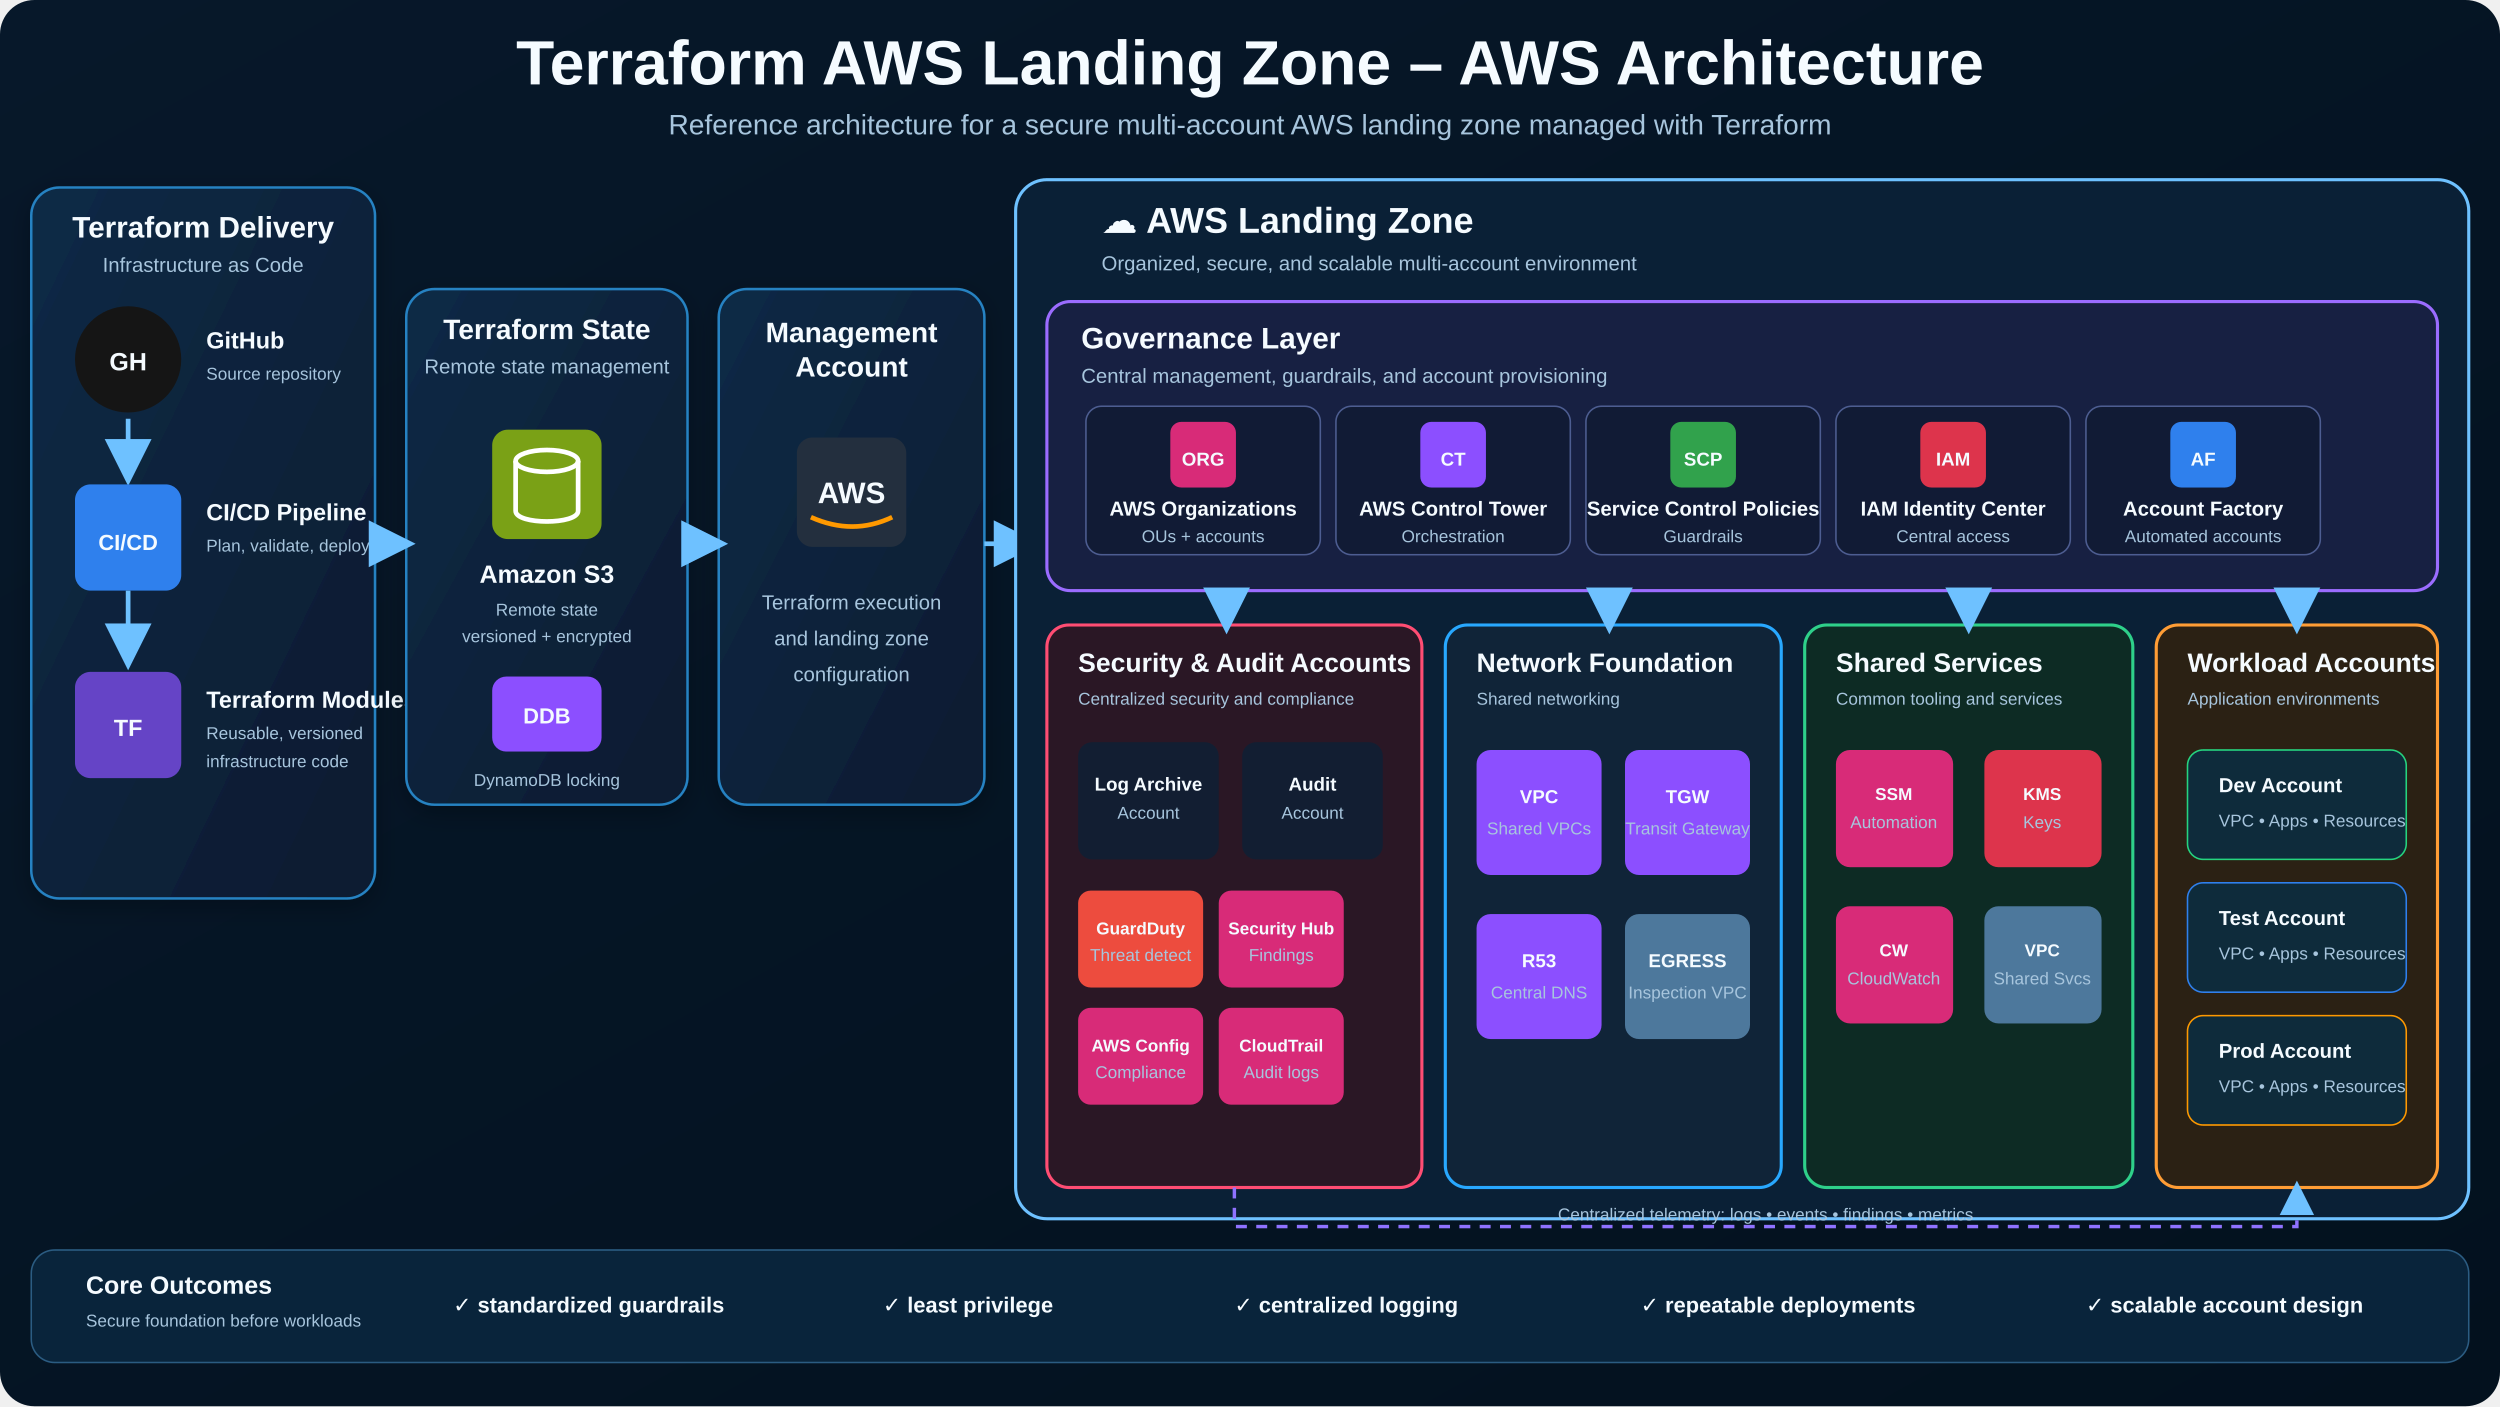
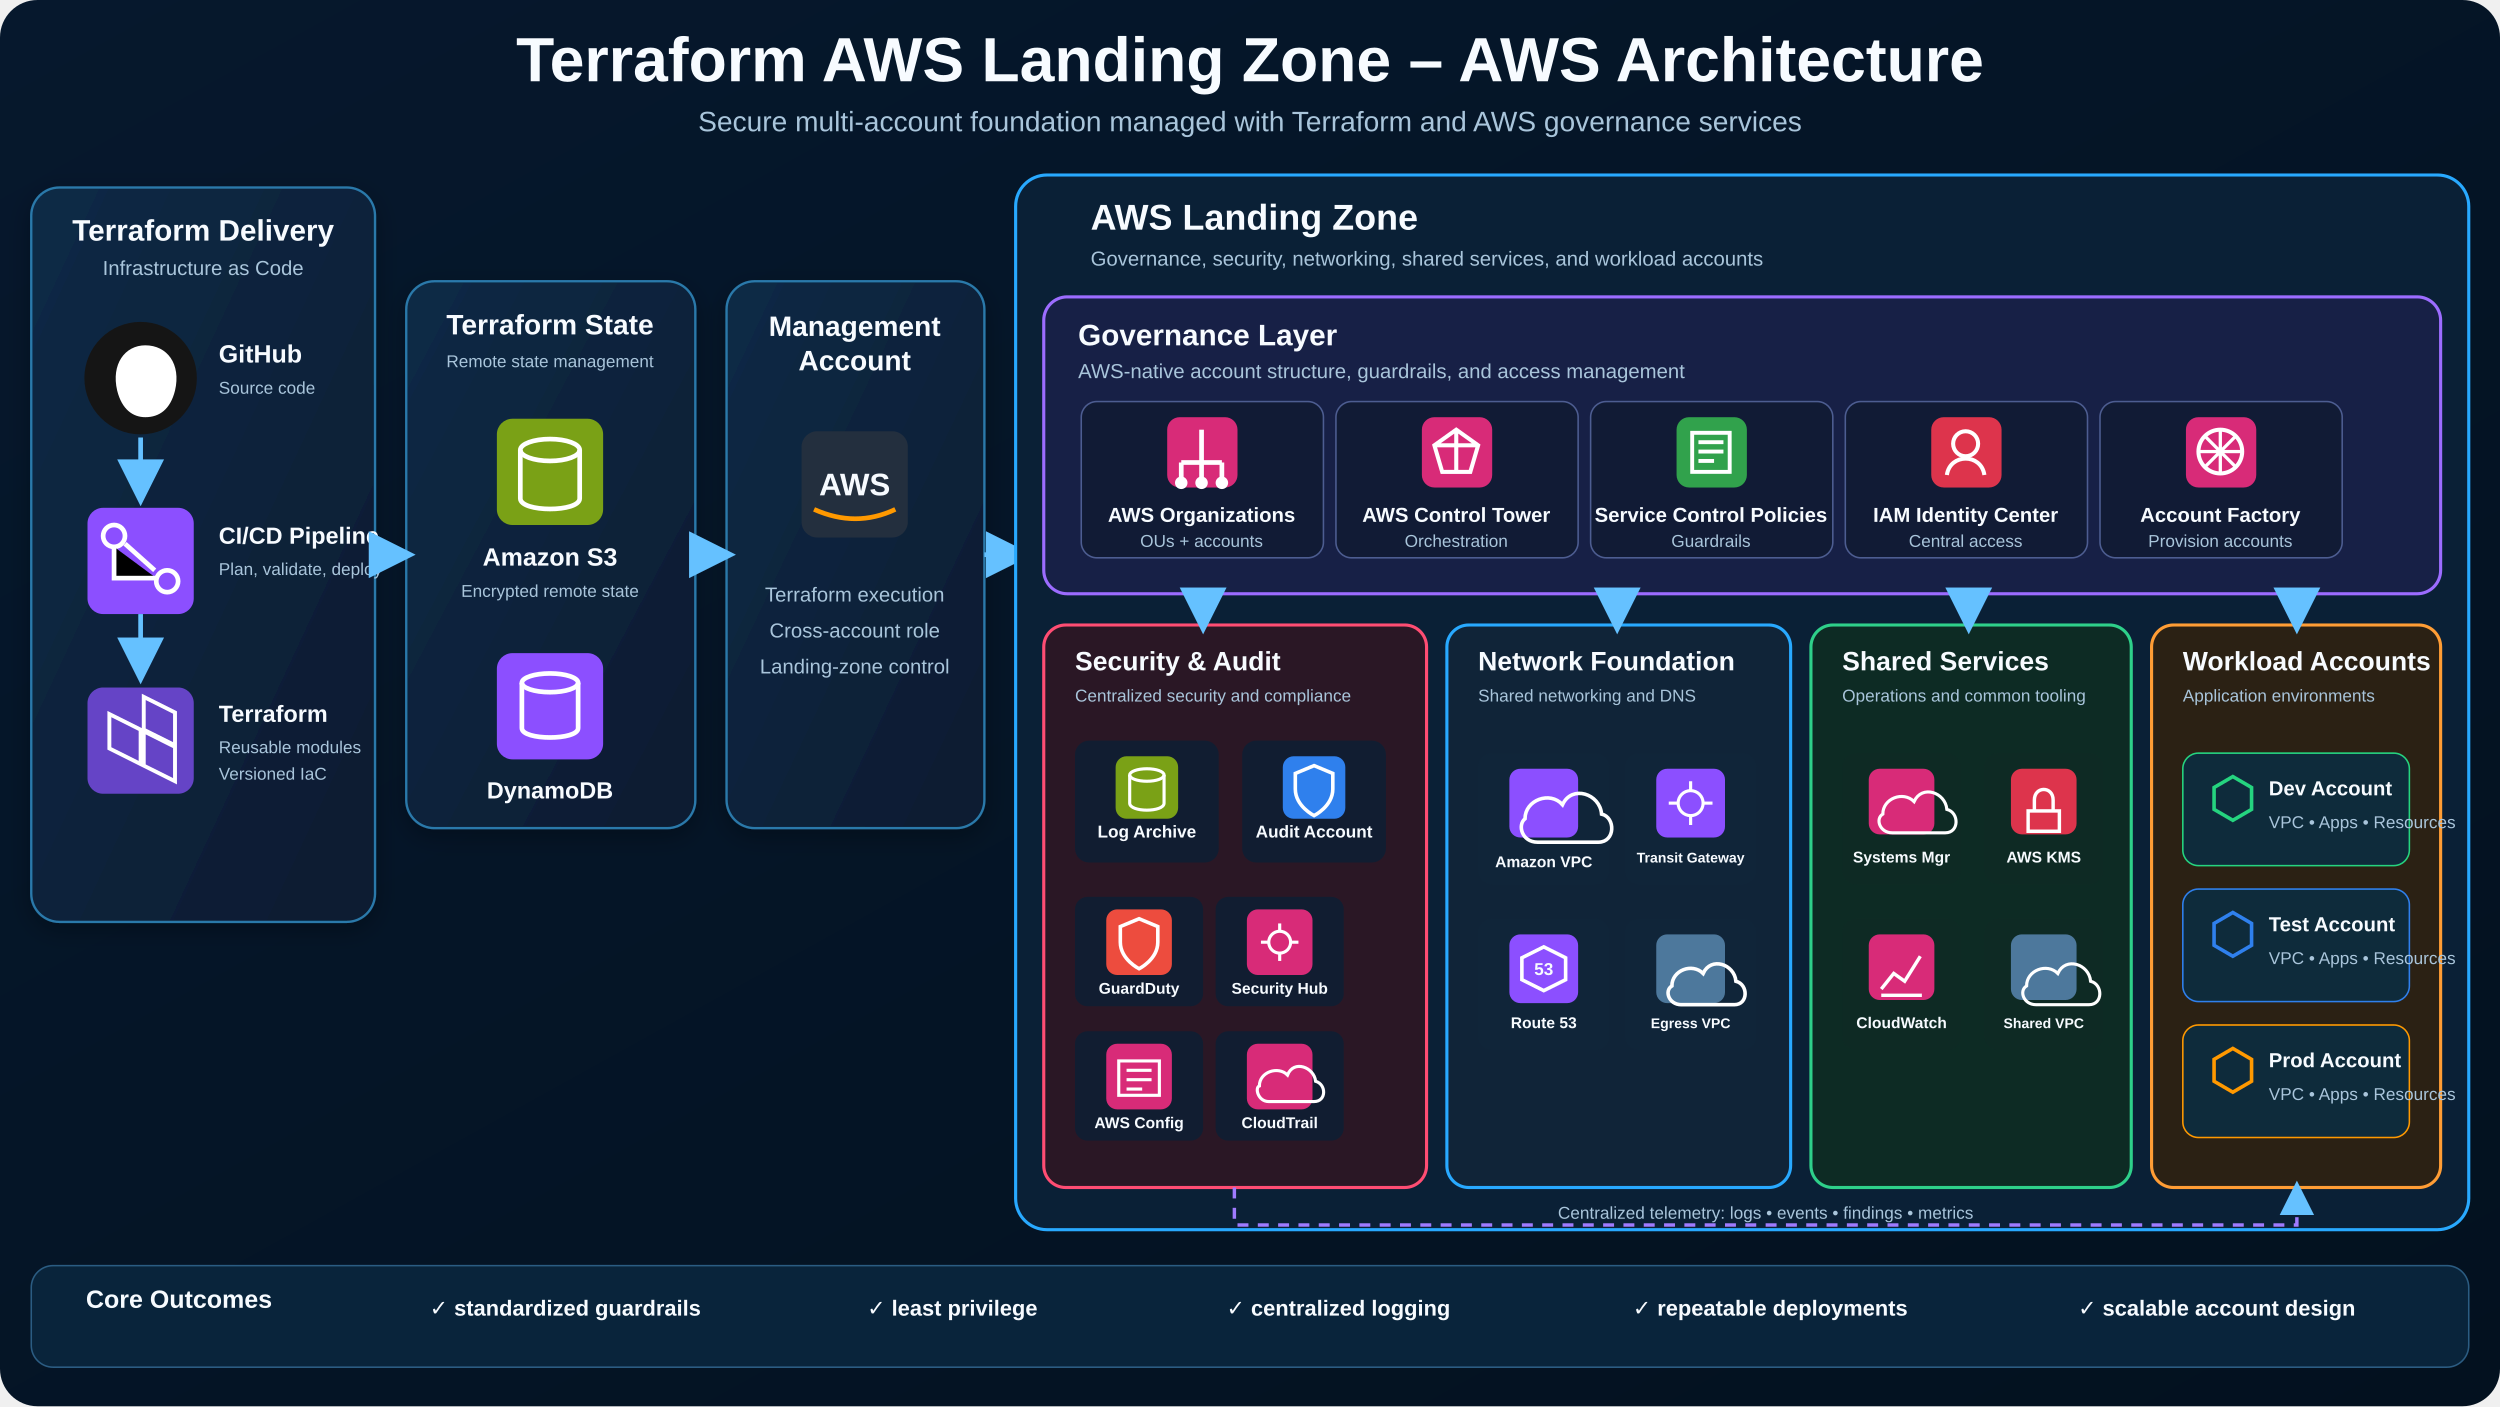
<svg xmlns="http://www.w3.org/2000/svg" width="1600" height="900" viewBox="0 0 1600 900" role="img" aria-labelledby="title desc">
  <defs>
    <linearGradient id="bg" x1="0" y1="0" x2="1" y2="1">
-       <stop stop-color="#07182a" />
-       <stop offset="1" stop-color="#03111e" />
+       <stop stop-color="#06182d" />
+       <stop offset="1" stop-color="#03111f" />
    </linearGradient>
-     <linearGradient id="panel" x1="0" y1="0" x2="1" y2="1">
-       <stop stop-color="#0c2a46" />
+     <linearGradient id="card" x1="0" y1="0" x2="1" y2="1">
+       <stop stop-color="#0b2a46" />
      <stop offset="1" stop-color="#071b30" />
    </linearGradient>
-     <filter id="sh" x="-20%" y="-20%" width="140%" height="140%">
-       <feDropShadow dx="0" dy="5" stdDeviation="8" flood-color="#000" flood-opacity=".26" />
+     <filter id="shadow" x="-20%" y="-20%" width="140%" height="140%">
+       <feDropShadow dx="0" dy="5" stdDeviation="8" flood-color="#000" flood-opacity=".28" />
    </filter>
-     <marker id="arr" markerWidth="10" markerHeight="10" refX="8" refY="5" orient="auto">
-       <path d="M0 0L10 5L0 10Z" fill="#6ec1ff" />
+     <marker id="arrow" markerWidth="10" markerHeight="10" refX="8" refY="5" orient="auto">
+       <path d="M0 0L10 5L0 10Z" fill="#65c1ff" />
    </marker>
    <style>
-     .t{font-family:Arial,Helvetica,sans-serif;fill:#f5fbff}.m{font-family:Arial,Helvetica,sans-serif;fill:#a7c5dd}.h{font-weight:700}
-     .panel{fill:url(#panel);stroke:#2682c2;stroke-width:1.6}.zone{fill:#0a2036;stroke:#6ec1ff;stroke-width:2}.gov{fill:#172042;stroke:#9b6cff;stroke-width:2}
-     .sec{fill:#2a1725;stroke:#ff4d73;stroke-width:2}.net{fill:#102438;stroke:#28a8ff;stroke-width:2}.shared{fill:#0d2b24;stroke:#2ed08a;stroke-width:2}.work{fill:#2b2114;stroke:#ff9d35;stroke-width:2}
-     .line{stroke:#6ec1ff;stroke-width:3;fill:none;marker-end:url(#arr)}.dash{stroke:#8f72ff;stroke-width:2.2;fill:none;stroke-dasharray:7 6;marker-end:url(#arr)}
-     .tiny{font-size:11px}.small{font-size:13px}.cap{font-size:12px;letter-spacing:2px;fill:#78c4ff}
+     .t{font-family:Arial,Helvetica,sans-serif;fill:#f7fbff}.m{font-family:Arial,Helvetica,sans-serif;fill:#a9c5db}.h{font-weight:700}
+     .card{fill:url(#card);stroke:#2c79aa;stroke-width:1.5}.zone{fill:#0a2036;stroke:#28a9ff;stroke-width:2}.gov{fill:#172046;stroke:#9c6cff;stroke-width:2}.sec{fill:#2a1725;stroke:#ff4d73;stroke-width:2}.net{fill:#102438;stroke:#28a9ff;stroke-width:2}.shared{fill:#0d2b24;stroke:#2ed08a;stroke-width:2}.work{fill:#2b2114;stroke:#ff9d35;stroke-width:2}
+     .line{stroke:#65c1ff;stroke-width:3;fill:none;marker-end:url(#arrow)}.dash{stroke:#9f7bff;stroke-width:2.2;fill:none;stroke-dasharray:7 6;marker-end:url(#arrow)}
+     .small{font-size:13px}.tiny{font-size:11px}.cap{font-size:12px;letter-spacing:2px;fill:#6ec1ff}
  </style>
  </defs>
-   <rect width="1600" height="900" rx="22" fill="url(#bg)" />
-   <text x="800" y="54" text-anchor="middle" class="t h" font-size="40">Terraform AWS Landing Zone – AWS Architecture</text>
-   <text x="800" y="86" text-anchor="middle" class="m" font-size="18">Reference architecture for a secure multi-account AWS landing zone managed with Terraform</text>
+   <rect width="1600" height="900" rx="24" fill="url(#bg)" />
+   <text x="800" y="52" text-anchor="middle" class="t h" font-size="40">Terraform AWS Landing Zone – AWS Architecture</text>
+   <text x="800" y="84" text-anchor="middle" class="m" font-size="18">Secure multi-account foundation managed with Terraform and AWS governance services</text>
  <g transform="translate(20 120)">
-     <rect width="220" height="455" rx="18" class="panel" filter="url(#sh)" />
-     <text x="110" y="32" text-anchor="middle" class="t h" font-size="19">Terraform Delivery</text>
-     <text x="110" y="54" text-anchor="middle" class="m small">Infrastructure as Code</text>
-     <circle cx="62" cy="110" r="34" fill="#151515" />
-     <text x="62" y="117" text-anchor="middle" class="t h" font-size="16">GH</text>
-     <text x="112" y="103" class="t h" font-size="15">GitHub</text>
-     <text x="112" y="123" class="m tiny">Source repository</text>
-     <path d="M62 148V185" class="line" />
-     <rect x="28" y="190" width="68" height="68" rx="10" fill="#2f80ed" />
-     <text x="62" y="232" text-anchor="middle" class="t h" font-size="14">CI/CD</text>
-     <text x="112" y="213" class="t h" font-size="15">CI/CD Pipeline</text>
-     <text x="112" y="233" class="m tiny">Plan, validate, deploy</text>
-     <path d="M62 258V303" class="line" />
-     <rect x="28" y="310" width="68" height="68" rx="10" fill="#6544c6" />
-     <text x="62" y="351" text-anchor="middle" class="t h" font-size="15">TF</text>
-     <text x="112" y="333" class="t h" font-size="15">Terraform Modules</text>
-     <text x="112" y="353" class="m tiny">Reusable, versioned</text>
-     <text x="112" y="371" class="m tiny">infrastructure code</text>
-   </g>
-   <g transform="translate(260 185)">
-     <rect width="180" height="330" rx="18" class="panel" filter="url(#sh)" />
-     <text x="90" y="32" text-anchor="middle" class="t h" font-size="18">Terraform State</text>
-     <text x="90" y="54" text-anchor="middle" class="m small">Remote state management</text>
-     <rect x="55" y="90" width="70" height="70" rx="10" fill="#7AA116" />
-     <ellipse cx="90" cy="110" rx="20" ry="7" fill="none" stroke="#fff" stroke-width="3" />
-     <path d="M70 110v32c0 9 40 9 40 0v-32" fill="none" stroke="#fff" stroke-width="3" />
-     <text x="90" y="188" text-anchor="middle" class="t h" font-size="16">Amazon S3</text>
-     <text x="90" y="209" text-anchor="middle" class="m tiny">Remote state</text>
-     <text x="90" y="226" text-anchor="middle" class="m tiny">versioned + encrypted</text>
-     <rect x="55" y="248" width="70" height="48" rx="9" fill="#8C4FFF" />
-     <text x="90" y="278" text-anchor="middle" class="t h" font-size="14">DDB</text>
-     <text x="90" y="318" text-anchor="middle" class="m tiny">DynamoDB locking</text>
-   </g>
-   <g transform="translate(460 185)">
-     <rect width="170" height="330" rx="18" class="panel" filter="url(#sh)" />
-     <text x="85" y="34" text-anchor="middle" class="t h" font-size="18">Management</text>
-     <text x="85" y="56" text-anchor="middle" class="t h" font-size="18">Account</text>
-     <rect x="50" y="95" width="70" height="70" rx="10" fill="#232F3E" />
-     <text x="85" y="137" text-anchor="middle" class="t h" font-size="19">AWS</text>
-     <path d="M59 146c18 8 35 8 52 0" stroke="#ff9900" stroke-width="3" fill="none" />
-     <text x="85" y="205" text-anchor="middle" class="m small">Terraform execution</text>
-     <text x="85" y="228" text-anchor="middle" class="m small">and landing zone</text>
-     <text x="85" y="251" text-anchor="middle" class="m small">configuration</text>
-   </g>
-   <path d="M240 348H260" class="line" />
-   <path d="M440 348H460" class="line" />
-   <path d="M630 348H660" class="line" />
-   <g transform="translate(650 115)">
-     <rect width="930" height="665" rx="20" class="zone" />
-     <text x="55" y="34" class="t h" font-size="23">☁  AWS Landing Zone</text>
-     <text x="55" y="58" class="m small">Organized, secure, and scalable multi-account environment</text>
-     <rect x="20" y="78" width="890" height="185" rx="15" class="gov" />
-     <text x="42" y="108" class="t h" font-size="19">Governance Layer</text>
-     <text x="42" y="130" class="m small">Central management, guardrails, and account provisioning</text>
-     <g transform="translate(45 145)">
-       <rect width="150" height="95" rx="10" fill="#111b35" stroke="#4d5d91" />
-       <rect x="54" y="10" width="42" height="42" rx="7" fill="#D82B78" />
-       <text x="75" y="38" text-anchor="middle" class="t h" font-size="12">ORG</text>
-       <text x="75" y="70" text-anchor="middle" class="t h" font-size="13">AWS Organizations</text>
-       <text x="75" y="87" text-anchor="middle" class="m tiny">OUs + accounts</text>
+     <rect width="220" height="470" rx="18" class="card" filter="url(#shadow)" />
+     <text x="110" y="34" text-anchor="middle" class="t h" font-size="19">Terraform Delivery</text>
+     <text x="110" y="56" text-anchor="middle" class="m small">Infrastructure as Code</text>
+     <circle cx="70" cy="122" r="36" fill="#151515" />
+     <path d="M55 130c-4-17 5-29 18-29 14 0 23 12 19 29-3 12-10 17-19 17-8 0-15-5-18-17z" fill="#fff" />
+     <text x="120" y="112" class="t h" font-size="16">GitHub</text>
+     <text x="120" y="132" class="m tiny">Source code</text>
+     <path d="M70 160V198" class="line" />
+     <rect x="36" y="205" width="68" height="68" rx="10" fill="#8C4FFF" />
+     <circle cx="53" cy="223" r="7" fill="none" stroke="#fff" stroke-width="3" />
+     <circle cx="87" cy="252" r="7" fill="none" stroke="#fff" stroke-width="3" />
+     <path d="M60 228l19 17M53 230v20h27" stroke="#fff" stroke-width="3" />
+     <text x="120" y="228" class="t h" font-size="15">CI/CD Pipeline</text>
+     <text x="120" y="248" class="m tiny">Plan, validate, deploy</text>
+     <path d="M70 273V312" class="line" />
+     <rect x="36" y="320" width="68" height="68" rx="10" fill="#6544C6" />
+     <path d="M50 337l20 10v22l-20-10zm22 11l20 10v22l-20-10zm0-22l20 10v21l-20-10z" fill="none" stroke="#fff" stroke-width="2.5" />
+     <text x="120" y="342" class="t h" font-size="15">Terraform</text>
+     <text x="120" y="362" class="m tiny">Reusable modules</text>
+     <text x="120" y="379" class="m tiny">Versioned IaC</text>
+   </g>
+   <g transform="translate(260 180)">
+     <rect width="185" height="350" rx="18" class="card" filter="url(#shadow)" />
+     <text x="92" y="34" text-anchor="middle" class="t h" font-size="18">Terraform State</text>
+     <text x="92" y="55" text-anchor="middle" class="m tiny">Remote state management</text>
+     <rect x="58" y="88" width="68" height="68" rx="10" fill="#7AA116" />
+     <ellipse cx="92" cy="108" rx="19" ry="7" fill="none" stroke="#fff" stroke-width="3" />
+     <path d="M73 108v31c0 9 38 9 38 0v-31" fill="none" stroke="#fff" stroke-width="3" />
+     <text x="92" y="182" text-anchor="middle" class="t h" font-size="16">Amazon S3</text>
+     <text x="92" y="202" text-anchor="middle" class="m tiny">Encrypted remote state</text>
+     <rect x="58" y="238" width="68" height="68" rx="10" fill="#8C4FFF" />
+     <ellipse cx="92" cy="257" rx="18" ry="6" fill="none" stroke="#fff" stroke-width="3" />
+     <path d="M74 257v29c0 8 36 8 36 0v-29" fill="none" stroke="#fff" stroke-width="3" />
+     <text x="92" y="331" text-anchor="middle" class="t h" font-size="15">DynamoDB</text>
+   </g>
+   <g transform="translate(465 180)">
+     <rect width="165" height="350" rx="18" class="card" filter="url(#shadow)" />
+     <text x="82" y="35" text-anchor="middle" class="t h" font-size="18">Management</text>
+     <text x="82" y="57" text-anchor="middle" class="t h" font-size="18">Account</text>
+     <rect x="48" y="96" width="68" height="68" rx="10" fill="#232F3E" />
+     <text x="82" y="137" text-anchor="middle" class="t h" font-size="20">AWS</text>
+     <path d="M56 146c18 8 35 8 52 0" stroke="#ff9900" stroke-width="3" fill="none" />
+     <text x="82" y="205" text-anchor="middle" class="m small">Terraform execution</text>
+     <text x="82" y="228" text-anchor="middle" class="m small">Cross-account role</text>
+     <text x="82" y="251" text-anchor="middle" class="m small">Landing-zone control</text>
+   </g>
+   <path d="M240 355H260" class="line" />
+   <path d="M445 355H465" class="line" />
+   <path d="M630 355H655" class="line" />
+   <g transform="translate(650 112)">
+     <rect width="930" height="675" rx="20" class="zone" />
+     <text x="48" y="35" class="t h" font-size="23">AWS Landing Zone</text>
+     <text x="48" y="58" class="m small">Governance, security, networking, shared services, and workload accounts</text>
+     <rect x="18" y="78" width="894" height="190" rx="15" class="gov" />
+     <text x="40" y="109" class="t h" font-size="19">Governance Layer</text>
+     <text x="40" y="130" class="m small">AWS-native account structure, guardrails, and access management</text>
+     <g transform="translate(42 145)">
+       <rect width="155" height="100" rx="10" fill="#111b35" stroke="#4d5d91" />
+       <rect x="55" y="10" width="45" height="45" rx="8" fill="#D82B78" />
+       <path d="M77 18v14M64 39h26M64 39v10M90 39v10M77 32v17" stroke="#fff" stroke-width="3" fill="none" />
+       <circle cx="64" cy="52" r="4" fill="#fff" />
+       <circle cx="77" cy="52" r="4" fill="#fff" />
+       <circle cx="90" cy="52" r="4" fill="#fff" />
+       <text x="77" y="77" text-anchor="middle" class="t h" font-size="13">AWS Organizations</text>
+       <text x="77" y="93" text-anchor="middle" class="m tiny">OUs + accounts</text>
    </g>
    <g transform="translate(205 145)">
-       <rect width="150" height="95" rx="10" fill="#111b35" stroke="#4d5d91" />
-       <rect x="54" y="10" width="42" height="42" rx="7" fill="#8C4FFF" />
-       <text x="75" y="38" text-anchor="middle" class="t h" font-size="12">CT</text>
-       <text x="75" y="70" text-anchor="middle" class="t h" font-size="13">AWS Control Tower</text>
-       <text x="75" y="87" text-anchor="middle" class="m tiny">Orchestration</text>
-     </g>
-     <g transform="translate(365 145)">
-       <rect width="150" height="95" rx="10" fill="#111b35" stroke="#4d5d91" />
-       <rect x="54" y="10" width="42" height="42" rx="7" fill="#31A24C" />
-       <text x="75" y="38" text-anchor="middle" class="t h" font-size="12">SCP</text>
-       <text x="75" y="70" text-anchor="middle" class="t h" font-size="13">Service Control Policies</text>
-       <text x="75" y="87" text-anchor="middle" class="m tiny">Guardrails</text>
-     </g>
-     <g transform="translate(525 145)">
-       <rect width="150" height="95" rx="10" fill="#111b35" stroke="#4d5d91" />
-       <rect x="54" y="10" width="42" height="42" rx="7" fill="#DD344C" />
-       <text x="75" y="38" text-anchor="middle" class="t h" font-size="12">IAM</text>
-       <text x="75" y="70" text-anchor="middle" class="t h" font-size="13">IAM Identity Center</text>
-       <text x="75" y="87" text-anchor="middle" class="m tiny">Central access</text>
-     </g>
-     <g transform="translate(685 145)">
-       <rect width="150" height="95" rx="10" fill="#111b35" stroke="#4d5d91" />
-       <rect x="54" y="10" width="42" height="42" rx="7" fill="#2f80ed" />
-       <text x="75" y="38" text-anchor="middle" class="t h" font-size="12">AF</text>
-       <text x="75" y="70" text-anchor="middle" class="t h" font-size="13">Account Factory</text>
-       <text x="75" y="87" text-anchor="middle" class="m tiny">Automated accounts</text>
-     </g>
-     <rect x="20" y="285" width="240" height="360" rx="14" class="sec" />
-     <text x="40" y="315" class="t h" font-size="17">Security &amp; Audit Accounts</text>
-     <text x="40" y="336" class="m tiny">Centralized security and compliance</text>
-     <g transform="translate(40 360)">
-       <rect width="90" height="75" rx="9" fill="#121e32" />
-       <text x="45" y="31" text-anchor="middle" class="t h" font-size="12">Log Archive</text>
-       <text x="45" y="49" text-anchor="middle" class="m tiny">Account</text>
-     </g>
-     <g transform="translate(145 360)">
-       <rect width="90" height="75" rx="9" fill="#121e32" />
-       <text x="45" y="31" text-anchor="middle" class="t h" font-size="12">Audit</text>
-       <text x="45" y="49" text-anchor="middle" class="m tiny">Account</text>
-     </g>
-     <g transform="translate(40 455)">
-       <rect width="80" height="62" rx="8" fill="#ED4C3E" />
-       <text x="40" y="28" text-anchor="middle" class="t h" font-size="11">GuardDuty</text>
-       <text x="40" y="45" text-anchor="middle" class="m tiny">Threat detect</text>
-     </g>
-     <g transform="translate(130 455)">
-       <rect width="80" height="62" rx="8" fill="#D82B78" />
-       <text x="40" y="28" text-anchor="middle" class="t h" font-size="11">Security Hub</text>
-       <text x="40" y="45" text-anchor="middle" class="m tiny">Findings</text>
-     </g>
-     <g transform="translate(40 530)">
-       <rect width="80" height="62" rx="8" fill="#D82B78" />
-       <text x="40" y="28" text-anchor="middle" class="t h" font-size="11">AWS Config</text>
-       <text x="40" y="45" text-anchor="middle" class="m tiny">Compliance</text>
-     </g>
-     <g transform="translate(130 530)">
-       <rect width="80" height="62" rx="8" fill="#D82B78" />
-       <text x="40" y="28" text-anchor="middle" class="t h" font-size="11">CloudTrail</text>
-       <text x="40" y="45" text-anchor="middle" class="m tiny">Audit logs</text>
-     </g>
-     <rect x="275" y="285" width="215" height="360" rx="14" class="net" />
-     <text x="295" y="315" class="t h" font-size="17">Network Foundation</text>
-     <text x="295" y="336" class="m tiny">Shared networking</text>
-     <g transform="translate(295 365)">
-       <rect width="80" height="80" rx="9" fill="#8C4FFF" />
-       <text x="40" y="34" text-anchor="middle" class="t h" font-size="12">VPC</text>
-       <text x="40" y="54" text-anchor="middle" class="m tiny">Shared VPCs</text>
-     </g>
-     <g transform="translate(390 365)">
-       <rect width="80" height="80" rx="9" fill="#8C4FFF" />
-       <text x="40" y="34" text-anchor="middle" class="t h" font-size="12">TGW</text>
-       <text x="40" y="54" text-anchor="middle" class="m tiny">Transit Gateway</text>
-     </g>
-     <g transform="translate(295 470)">
-       <rect width="80" height="80" rx="9" fill="#8C4FFF" />
-       <text x="40" y="34" text-anchor="middle" class="t h" font-size="12">R53</text>
-       <text x="40" y="54" text-anchor="middle" class="m tiny">Central DNS</text>
-     </g>
-     <g transform="translate(390 470)">
-       <rect width="80" height="80" rx="9" fill="#4d789c" />
-       <text x="40" y="34" text-anchor="middle" class="t h" font-size="12">EGRESS</text>
-       <text x="40" y="54" text-anchor="middle" class="m tiny">Inspection VPC</text>
-     </g>
-     <rect x="505" y="285" width="210" height="360" rx="14" class="shared" />
-     <text x="525" y="315" class="t h" font-size="17">Shared Services</text>
-     <text x="525" y="336" class="m tiny">Common tooling and services</text>
-     <g transform="translate(525 365)">
-       <rect width="75" height="75" rx="9" fill="#D82B78" />
-       <text x="37" y="32" text-anchor="middle" class="t h" font-size="11">SSM</text>
-       <text x="37" y="50" text-anchor="middle" class="m tiny">Automation</text>
-     </g>
-     <g transform="translate(620 365)">
-       <rect width="75" height="75" rx="9" fill="#DD344C" />
-       <text x="37" y="32" text-anchor="middle" class="t h" font-size="11">KMS</text>
-       <text x="37" y="50" text-anchor="middle" class="m tiny">Keys</text>
-     </g>
-     <g transform="translate(525 465)">
-       <rect width="75" height="75" rx="9" fill="#D82B78" />
-       <text x="37" y="32" text-anchor="middle" class="t h" font-size="11">CW</text>
-       <text x="37" y="50" text-anchor="middle" class="m tiny">CloudWatch</text>
-     </g>
-     <g transform="translate(620 465)">
-       <rect width="75" height="75" rx="9" fill="#4d789c" />
-       <text x="37" y="32" text-anchor="middle" class="t h" font-size="11">VPC</text>
-       <text x="37" y="50" text-anchor="middle" class="m tiny">Shared Svcs</text>
-     </g>
-     <rect x="730" y="285" width="180" height="360" rx="14" class="work" />
-     <text x="750" y="315" class="t h" font-size="17">Workload Accounts</text>
-     <text x="750" y="336" class="m tiny">Application environments</text>
-     <g transform="translate(750 365)">
-       <rect width="140" height="70" rx="10" fill="#0e2b3b" stroke="#25d47f" />
-       <text x="20" y="27" class="t h" font-size="13">Dev Account</text>
-       <text x="20" y="49" class="m tiny">VPC • Apps • Resources</text>
-     </g>
-     <g transform="translate(750 450)">
-       <rect width="140" height="70" rx="10" fill="#0e2b3b" stroke="#2f80ed" />
-       <text x="20" y="27" class="t h" font-size="13">Test Account</text>
-       <text x="20" y="49" class="m tiny">VPC • Apps • Resources</text>
-     </g>
-     <g transform="translate(750 535)">
-       <rect width="140" height="70" rx="10" fill="#0e2b3b" stroke="#ff9900" />
-       <text x="20" y="27" class="t h" font-size="13">Prod Account</text>
-       <text x="20" y="49" class="m tiny">VPC • Apps • Resources</text>
-     </g>
-     <path d="M135 263V285" class="line" />
-     <path d="M380 263V285" class="line" />
-     <path d="M610 263V285" class="line" />
-     <path d="M820 263V285" class="line" />
-     <path d="M140 645V670H820V645" class="dash" />
-     <text x="480" y="666" text-anchor="middle" class="m tiny">Centralized telemetry: logs • events • findings • metrics</text>
-   </g>
-   <rect x="20" y="800" width="1560" height="72" rx="15" fill="#09243b" stroke="#2b5c82" />
-   <text x="55" y="828" class="t h" font-size="16">Core Outcomes</text>
-   <text x="55" y="849" class="m tiny">Secure foundation before workloads</text>
-   <text x="290" y="840" class="t h" font-size="14">✓ standardized guardrails</text>
-   <text x="565" y="840" class="t h" font-size="14">✓ least privilege</text>
-   <text x="790" y="840" class="t h" font-size="14">✓ centralized logging</text>
-   <text x="1050" y="840" class="t h" font-size="14">✓ repeatable deployments</text>
-   <text x="1335" y="840" class="t h" font-size="14">✓ scalable account design</text>
+       <rect width="155" height="100" rx="10" fill="#111b35" stroke="#4d5d91" />
+       <rect x="55" y="10" width="45" height="45" rx="8" fill="#D82B78" />
+       <path d="M77 18l14 10-5 17H68l-5-17zM77 18v27M63 28h28" stroke="#fff" stroke-width="2.6" fill="none" />
+       <text x="77" y="77" text-anchor="middle" class="t h" font-size="13">AWS Control Tower</text>
+       <text x="77" y="93" text-anchor="middle" class="m tiny">Orchestration</text>
+     </g>
+     <g transform="translate(368 145)">
+       <rect width="155" height="100" rx="10" fill="#111b35" stroke="#4d5d91" />
+       <rect x="55" y="10" width="45" height="45" rx="8" fill="#31A24C" />
+       <path d="M65 20h24v25H65zM69 26h16M69 32h16M69 38h10" stroke="#fff" stroke-width="2.5" fill="none" />
+       <text x="77" y="77" text-anchor="middle" class="t h" font-size="13">Service Control Policies</text>
+       <text x="77" y="93" text-anchor="middle" class="m tiny">Guardrails</text>
+     </g>
+     <g transform="translate(531 145)">
+       <rect width="155" height="100" rx="10" fill="#111b35" stroke="#4d5d91" />
+       <rect x="55" y="10" width="45" height="45" rx="8" fill="#DD344C" />
+       <circle cx="77" cy="27" r="8" fill="none" stroke="#fff" stroke-width="2.6" />
+       <path d="M65 47c2-14 22-14 24 0" fill="none" stroke="#fff" stroke-width="2.6" />
+       <text x="77" y="77" text-anchor="middle" class="t h" font-size="13">IAM Identity Center</text>
+       <text x="77" y="93" text-anchor="middle" class="m tiny">Central access</text>
+     </g>
+     <g transform="translate(694 145)">
+       <rect width="155" height="100" rx="10" fill="#111b35" stroke="#4d5d91" />
+       <rect x="55" y="10" width="45" height="45" rx="8" fill="#D82B78" />
+       <circle cx="77" cy="32" r="14" fill="none" stroke="#fff" stroke-width="2.6" />
+       <path d="M77 18v28M63 32h28M67 22l20 20M87 22L67 42" stroke="#fff" stroke-width="2.1" />
+       <text x="77" y="77" text-anchor="middle" class="t h" font-size="13">Account Factory</text>
+       <text x="77" y="93" text-anchor="middle" class="m tiny">Provision accounts</text>
+     </g>
+     <rect x="18" y="288" width="245" height="360" rx="14" class="sec" />
+     <text x="38" y="317" class="t h" font-size="17">Security &amp; Audit</text>
+     <text x="38" y="337" class="m tiny">Centralized security and compliance</text>
+     <g transform="translate(38 362)">
+       <rect width="92" height="78" rx="9" fill="#111d31" />
+       <rect x="26" y="10" width="40" height="40" rx="7" fill="#7AA116" />
+       <ellipse cx="46" cy="22" rx="11" ry="4" fill="none" stroke="#fff" stroke-width="2" />
+       <path d="M35 22v18c0 6 22 6 22 0V22" fill="none" stroke="#fff" stroke-width="2" />
+       <text x="46" y="62" text-anchor="middle" class="t h" font-size="11">Log Archive</text>
+     </g>
+     <g transform="translate(145 362)">
+       <rect width="92" height="78" rx="9" fill="#111d31" />
+       <rect x="26" y="10" width="40" height="40" rx="7" fill="#2f80ed" />
+       <path d="M46 16l12 5v10c0 11-12 17-12 17s-12-6-12-17V21z" fill="none" stroke="#fff" stroke-width="2.3" />
+       <text x="46" y="62" text-anchor="middle" class="t h" font-size="11">Audit Account</text>
+     </g>
+     <g transform="translate(38 462)">
+       <rect width="82" height="70" rx="8" fill="#111d31" />
+       <rect x="20" y="8" width="42" height="42" rx="7" fill="#ED4C3E" />
+       <path d="M41 14l12 5v10c0 11-12 17-12 17s-12-6-12-17V19z" fill="none" stroke="#fff" stroke-width="2.3" />
+       <text x="41" y="62" text-anchor="middle" class="t h" font-size="10">GuardDuty</text>
+     </g>
+     <g transform="translate(128 462)">
+       <rect width="82" height="70" rx="8" fill="#111d31" />
+       <rect x="20" y="8" width="42" height="42" rx="7" fill="#D82B78" />
+       <circle cx="41" cy="29" r="7" fill="none" stroke="#fff" stroke-width="2" />
+       <path d="M41 17v5M41 36v5M29 29h5M48 29h5" stroke="#fff" stroke-width="2" />
+       <text x="41" y="62" text-anchor="middle" class="t h" font-size="10">Security Hub</text>
+     </g>
+     <g transform="translate(38 548)">
+       <rect width="82" height="70" rx="8" fill="#111d31" />
+       <rect x="20" y="8" width="42" height="42" rx="7" fill="#D82B78" />
+       <path d="M28 19h26v22H28zM33 25h16M33 31h16M33 37h10" stroke="#fff" stroke-width="2" fill="none" />
+       <text x="41" y="62" text-anchor="middle" class="t h" font-size="10">AWS Config</text>
+     </g>
+     <g transform="translate(128 548)">
+       <rect width="82" height="70" rx="8" fill="#111d31" />
+       <rect x="20" y="8" width="42" height="42" rx="7" fill="#D82B78" />
+       <path d="M28 35c0-9 12-13 18-7 4-10 17-5 18 4 7 2 7 13-1 13H34c-7 0-9-9-6-10z" fill="none" stroke="#fff" stroke-width="2" />
+       <text x="41" y="62" text-anchor="middle" class="t h" font-size="10">CloudTrail</text>
+     </g>
+     <rect x="276" y="288" width="220" height="360" rx="14" class="net" />
+     <text x="296" y="317" class="t h" font-size="17">Network Foundation</text>
+     <text x="296" y="337" class="m tiny">Shared networking and DNS</text>
+     <g transform="translate(296 370)">
+       <rect width="84" height="84" rx="9" fill="#102539" />
+       <rect x="20" y="10" width="44" height="44" rx="7" fill="#8C4FFF" />
+       <path d="M30 42c0-12 16-18 24-9 6-13 24-7 25 6 9 2 9 18-2 18H38c-10 0-13-11-8-15z" fill="none" stroke="#fff" stroke-width="2.3" />
+       <text x="42" y="73" text-anchor="middle" class="t h" font-size="10">Amazon VPC</text>
+     </g>
+     <g transform="translate(390 370)">
+       <rect width="84" height="84" rx="9" fill="#102539" />
+       <rect x="20" y="10" width="44" height="44" rx="7" fill="#8C4FFF" />
+       <circle cx="42" cy="32" r="8" fill="none" stroke="#fff" stroke-width="2" />
+       <path d="M42 18v6M42 40v6M28 32h6M50 32h6" stroke="#fff" stroke-width="2" />
+       <text x="42" y="70" text-anchor="middle" class="t h" font-size="9">Transit Gateway</text>
+     </g>
+     <g transform="translate(296 476)">
+       <rect width="84" height="84" rx="9" fill="#102539" />
+       <rect x="20" y="10" width="44" height="44" rx="7" fill="#8C4FFF" />
+       <path d="M42 18l14 7v14l-14 7-14-7V25z" fill="none" stroke="#fff" stroke-width="2.3" />
+       <text x="42" y="36" text-anchor="middle" class="t h" font-size="11">53</text>
+       <text x="42" y="70" text-anchor="middle" class="t h" font-size="10">Route 53</text>
+     </g>
+     <g transform="translate(390 476)">
+       <rect width="84" height="84" rx="9" fill="#102539" />
+       <rect x="20" y="10" width="44" height="44" rx="7" fill="#4d789c" />
+       <path d="M30 43c0-10 13-15 20-8 5-11 20-6 21 5 8 2 8 15-1 15H36c-8 0-11-9-6-12z" fill="none" stroke="#fff" stroke-width="2.3" />
+       <text x="42" y="70" text-anchor="middle" class="t h" font-size="9">Egress VPC</text>
+     </g>
+     <rect x="509" y="288" width="205" height="360" rx="14" class="shared" />
+     <text x="529" y="317" class="t h" font-size="17">Shared Services</text>
+     <text x="529" y="337" class="m tiny">Operations and common tooling</text>
+     <g transform="translate(529 370)">
+       <rect width="76" height="84" rx="9" fill="#0e2a24" />
+       <rect x="17" y="10" width="42" height="42" rx="7" fill="#D82B78" />
+       <path d="M26 39c0-10 13-15 20-8 5-11 20-6 21 5 8 2 8 15-1 15H32c-8 0-11-9-6-12z" fill="none" stroke="#fff" stroke-width="2" />
+       <text x="38" y="70" text-anchor="middle" class="t h" font-size="10">Systems Mgr</text>
+     </g>
+     <g transform="translate(620 370)">
+       <rect width="76" height="84" rx="9" fill="#0e2a24" />
+       <rect x="17" y="10" width="42" height="42" rx="7" fill="#DD344C" />
+       <path d="M28 37h20V50H28zM32 37V30c0-9 12-9 12 0v7" fill="none" stroke="#fff" stroke-width="2.2" />
+       <text x="38" y="70" text-anchor="middle" class="t h" font-size="10">AWS KMS</text>
+     </g>
+     <g transform="translate(529 476)">
+       <rect width="76" height="84" rx="9" fill="#0e2a24" />
+       <rect x="17" y="10" width="42" height="42" rx="7" fill="#D82B78" />
+       <path d="M25 45l8-10 7 5 10-16M25 49h26" stroke="#fff" stroke-width="2.2" fill="none" />
+       <text x="38" y="70" text-anchor="middle" class="t h" font-size="10">CloudWatch</text>
+     </g>
+     <g transform="translate(620 476)">
+       <rect width="76" height="84" rx="9" fill="#0e2a24" />
+       <rect x="17" y="10" width="42" height="42" rx="7" fill="#4d789c" />
+       <path d="M27 43c0-10 13-15 20-8 5-11 20-6 21 5 8 2 8 15-1 15H33c-8 0-11-9-6-12z" fill="none" stroke="#fff" stroke-width="2" />
+       <text x="38" y="70" text-anchor="middle" class="t h" font-size="9">Shared VPC</text>
+     </g>
+     <rect x="727" y="288" width="185" height="360" rx="14" class="work" />
+     <text x="747" y="317" class="t h" font-size="17">Workload Accounts</text>
+     <text x="747" y="337" class="m tiny">Application environments</text>
+     <g transform="translate(747 370)">
+       <rect width="145" height="72" rx="10" fill="#0e2b3b" stroke="#25d47f" />
+       <path d="M20 22l12-7 12 7v14l-12 7-12-7z" fill="none" stroke="#25d47f" stroke-width="2.3" />
+       <text x="55" y="27" class="t h" font-size="13">Dev Account</text>
+       <text x="55" y="48" class="m tiny">VPC • Apps • Resources</text>
+     </g>
+     <g transform="translate(747 457)">
+       <rect width="145" height="72" rx="10" fill="#0e2b3b" stroke="#2f80ed" />
+       <path d="M20 22l12-7 12 7v14l-12 7-12-7z" fill="none" stroke="#2f80ed" stroke-width="2.3" />
+       <text x="55" y="27" class="t h" font-size="13">Test Account</text>
+       <text x="55" y="48" class="m tiny">VPC • Apps • Resources</text>
+     </g>
+     <g transform="translate(747 544)">
+       <rect width="145" height="72" rx="10" fill="#0e2b3b" stroke="#ff9900" />
+       <path d="M20 22l12-7 12 7v14l-12 7-12-7z" fill="none" stroke="#ff9900" stroke-width="2.3" />
+       <text x="55" y="27" class="t h" font-size="13">Prod Account</text>
+       <text x="55" y="48" class="m tiny">VPC • Apps • Resources</text>
+     </g>
+     <path d="M120 268V288" class="line" />
+     <path d="M385 268V288" class="line" />
+     <path d="M610 268V288" class="line" />
+     <path d="M820 268V288" class="line" />
+     <path d="M140 648V672H820V648" class="dash" />
+     <text x="480" y="668" text-anchor="middle" class="m tiny">Centralized telemetry: logs • events • findings • metrics</text>
+   </g>
+   <rect x="20" y="810" width="1560" height="65" rx="14" fill="#09243b" stroke="#2b5c82" />
+   <text x="55" y="837" class="t h" font-size="16">Core Outcomes</text>
+   <text x="275" y="842" class="t h" font-size="14">✓ standardized guardrails</text>
+   <text x="555" y="842" class="t h" font-size="14">✓ least privilege</text>
+   <text x="785" y="842" class="t h" font-size="14">✓ centralized logging</text>
+   <text x="1045" y="842" class="t h" font-size="14">✓ repeatable deployments</text>
+   <text x="1330" y="842" class="t h" font-size="14">✓ scalable account design</text>
</svg>
